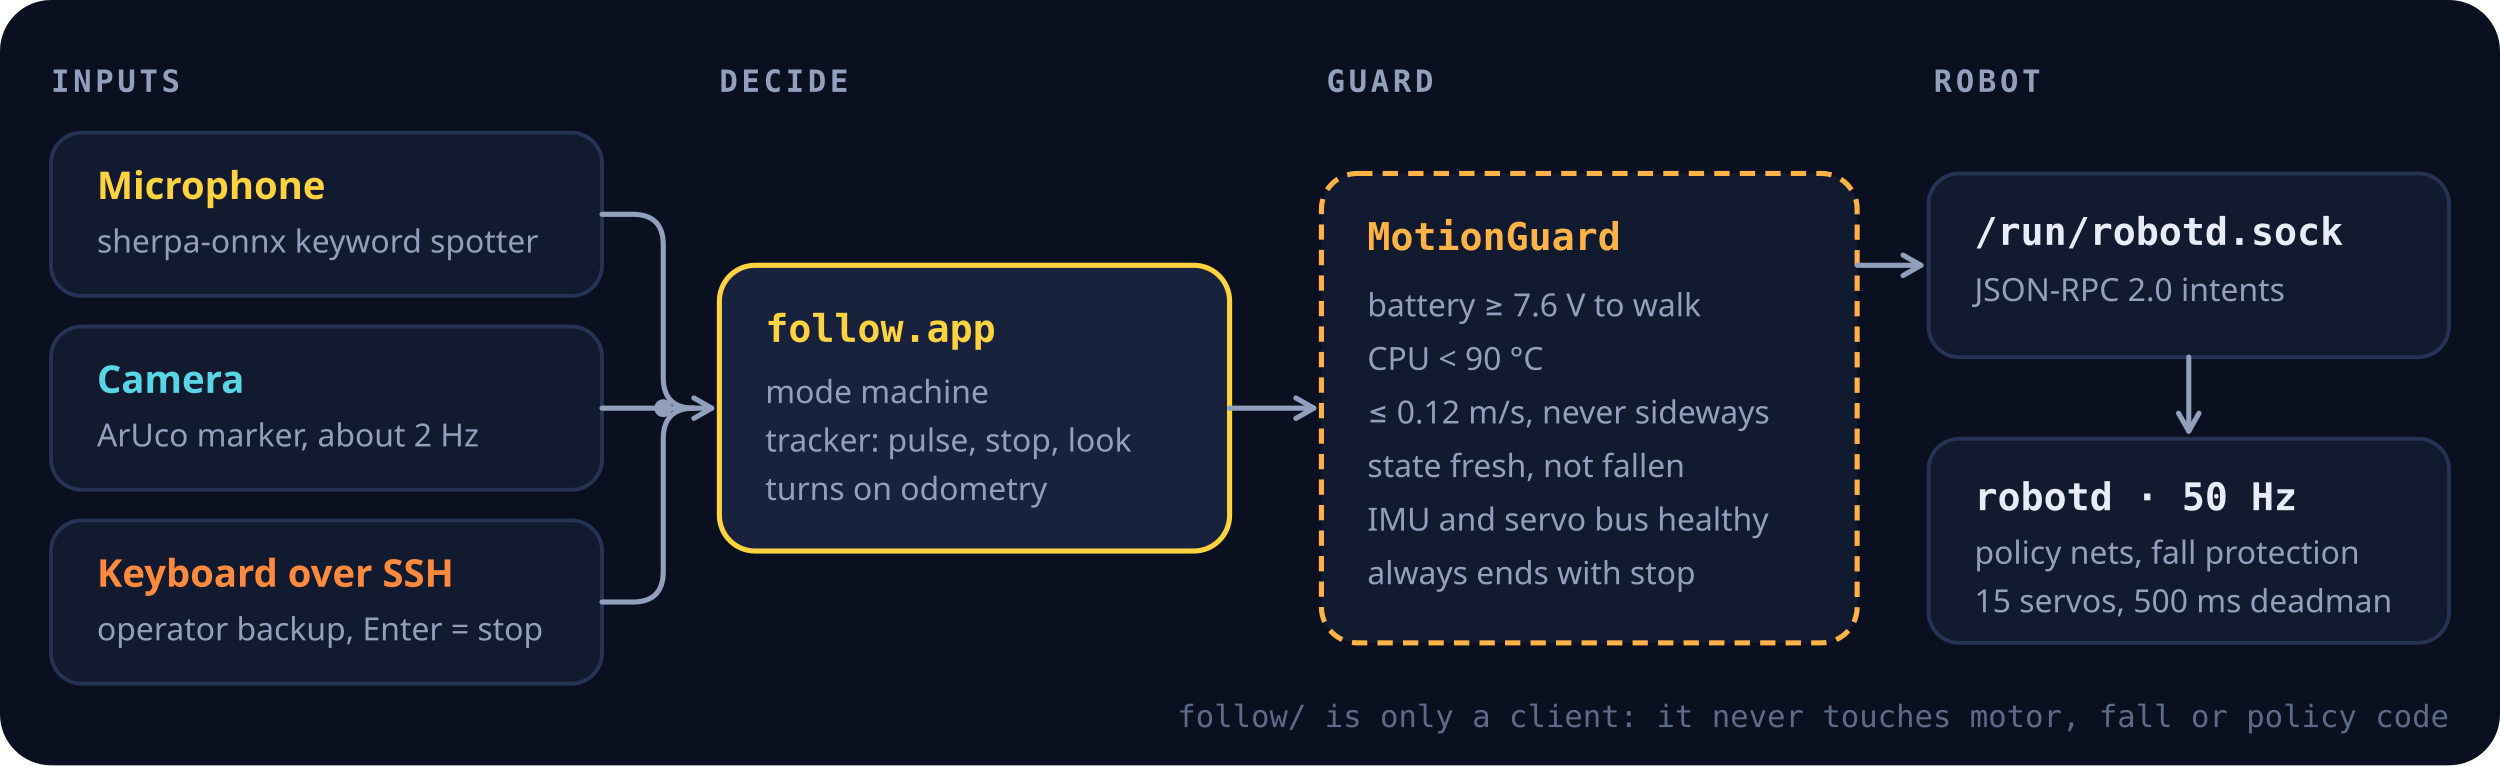
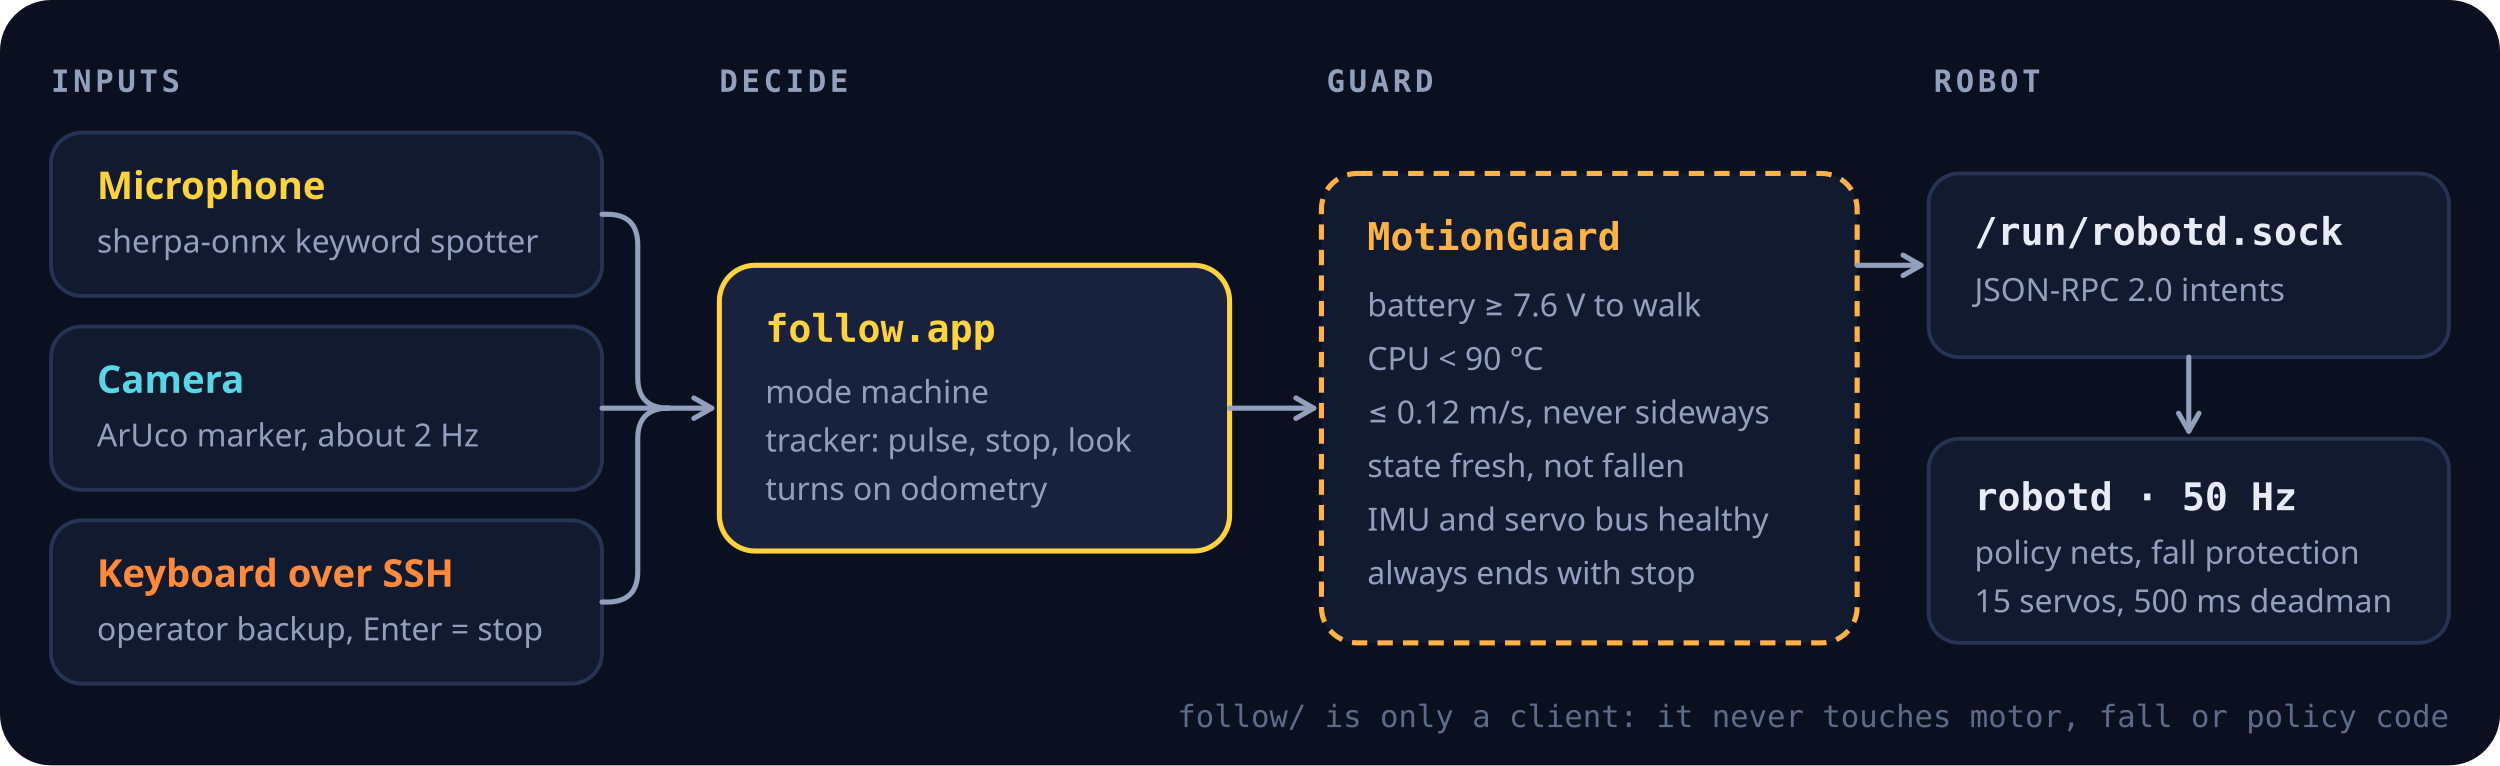
<svg xmlns="http://www.w3.org/2000/svg" viewBox="0 0 980 300" width="980" height="300">
  <style>
    .mono { font-family: ui-monospace, "Cascadia Mono", Consolas, monospace; }
    .sans { font-family: "Segoe UI", system-ui, -apple-system, sans-serif; }
    .col { fill: #93a0bd; font-size: 12px; font-weight: 700; letter-spacing: .12em; }
    .box { fill: #121a30; stroke: #263355; stroke-width: 1.5; }
    .name { font-size: 15px; font-weight: 700; }
    .desc { fill: #93a0bd; font-size: 12.5px; }
    .wire { stroke: #93a0bd; stroke-linecap: round; stroke-width: 2; fill: none; }
    .pulse { stroke: #58d6e6; stroke-width: 2; stroke-dasharray: 3 9; fill: none; animation: run 1s linear infinite; }
    @keyframes run { to { stroke-dashoffset: -24; } }
    @media (prefers-reduced-motion: reduce) { .pulse { animation: none; } }
  </style>
  <defs>
    <marker id="h" viewBox="0 0 12 12" refX="10" refY="6" markerWidth="12" markerHeight="12" markerUnits="userSpaceOnUse" orient="auto">
      <path d="M3 2 L10 6 L3 10" fill="none" stroke="#93a0bd" stroke-width="2" stroke-linecap="round" stroke-linejoin="round" />
    </marker>
  </defs>
  <rect width="980" height="300" rx="20" fill="#0b1020" />
  <g class="mono">
    <text class="col" x="20" y="36">INPUTS</text>
    <text class="col" x="282" y="36">DECIDE</text>
    <text class="col" x="520" y="36">GUARD</text>
    <text class="col" x="758" y="36">ROBOT</text>
  </g>
  <g class="sans">
    <rect class="box" x="20" y="52" width="216" height="64" rx="12" />
    <text class="name" x="38" y="78" fill="#ffd23f">Microphone</text>
    <text class="desc" x="38" y="99">sherpa-onnx keyword spotter</text>
    <rect class="box" x="20" y="128" width="216" height="64" rx="12" />
    <text class="name" x="38" y="154" fill="#58d6e6">Camera</text>
    <text class="desc" x="38" y="175">ArUco marker, about 2 Hz</text>
    <rect class="box" x="20" y="204" width="216" height="64" rx="12" />
    <text class="name" x="38" y="230" fill="#ff8a3d">Keyboard over SSH</text>
    <text class="desc" x="38" y="251">operator backup, Enter = stop</text>
  </g>
  <g class="wire">
-     <path d="M236 84 H248 Q260 84 260 96 V148 Q260 160 272 160" />
-     <path d="M236 236 H248 Q260 236 260 224 V172 Q260 160 272 160" />
+     <path d="M236 84 H238 Q250 84 250 96 V148 Q250 160 262 160" />
+     <path d="M236 236 H238 Q250 236 250 224 V172 Q250 160 262 160" />
    <path d="M236 160 H279" marker-end="url(#h)" />
  </g>
-   <circle cx="260" cy="160" r="3.5" fill="#93a0bd" />
  <g class="sans">
    <rect x="282" y="104" width="200" height="112" rx="14" fill="#18223d" stroke="#ffd23f" stroke-width="2" />
    <text class="name mono" x="300" y="134" fill="#ffd23f">follow.app</text>
    <text class="desc" x="300" y="158">mode machine</text>
    <text class="desc" x="300" y="177">tracker: pulse, stop, look</text>
    <text class="desc" x="300" y="196">turns on odometry</text>
  </g>
  <path class="wire" d="M482 160 H515" marker-end="url(#h)" />
  <g class="sans">
    <rect x="518" y="68" width="210" height="184" rx="14" fill="#121a30" stroke="#ffb347" stroke-width="2" stroke-dasharray="6 4" />
    <text class="name mono" x="536" y="98" fill="#ffb347">MotionGuard</text>
    <g class="desc">
      <text x="536" y="124">battery ≥ 7.6 V to walk</text>
      <text x="536" y="145">CPU &lt; 90 °C</text>
      <text x="536" y="166">≤ 0.12 m/s, never sideways</text>
      <text x="536" y="187">state fresh, not fallen</text>
      <text x="536" y="208">IMU and servo bus healthy</text>
      <text x="536" y="229">always ends with stop</text>
    </g>
  </g>
  <path class="wire" d="M728 104 H753" marker-end="url(#h)" />
  <g class="sans">
    <rect class="box" x="756" y="68" width="204" height="72" rx="12" />
    <text class="name mono" x="774" y="96" fill="#e8ecf6">/run/robotd.sock</text>
    <text class="desc" x="774" y="118">JSON-RPC 2.0 intents</text>
    <path class="wire" d="M858 140 V169" marker-end="url(#h)" />
    <rect class="box" x="756" y="172" width="204" height="80" rx="12" />
    <text class="name mono" x="774" y="200" fill="#e8ecf6">robotd · 50 Hz</text>
    <text class="desc" x="774" y="221">policy nets, fall protection</text>
    <text class="desc" x="774" y="240">15 servos, 500 ms deadman</text>
  </g>
  <text class="mono" x="960" y="285" text-anchor="end" font-size="12" fill="#5d6a88">follow/ is only a client: it never touches motor, fall or policy code</text>
</svg>
